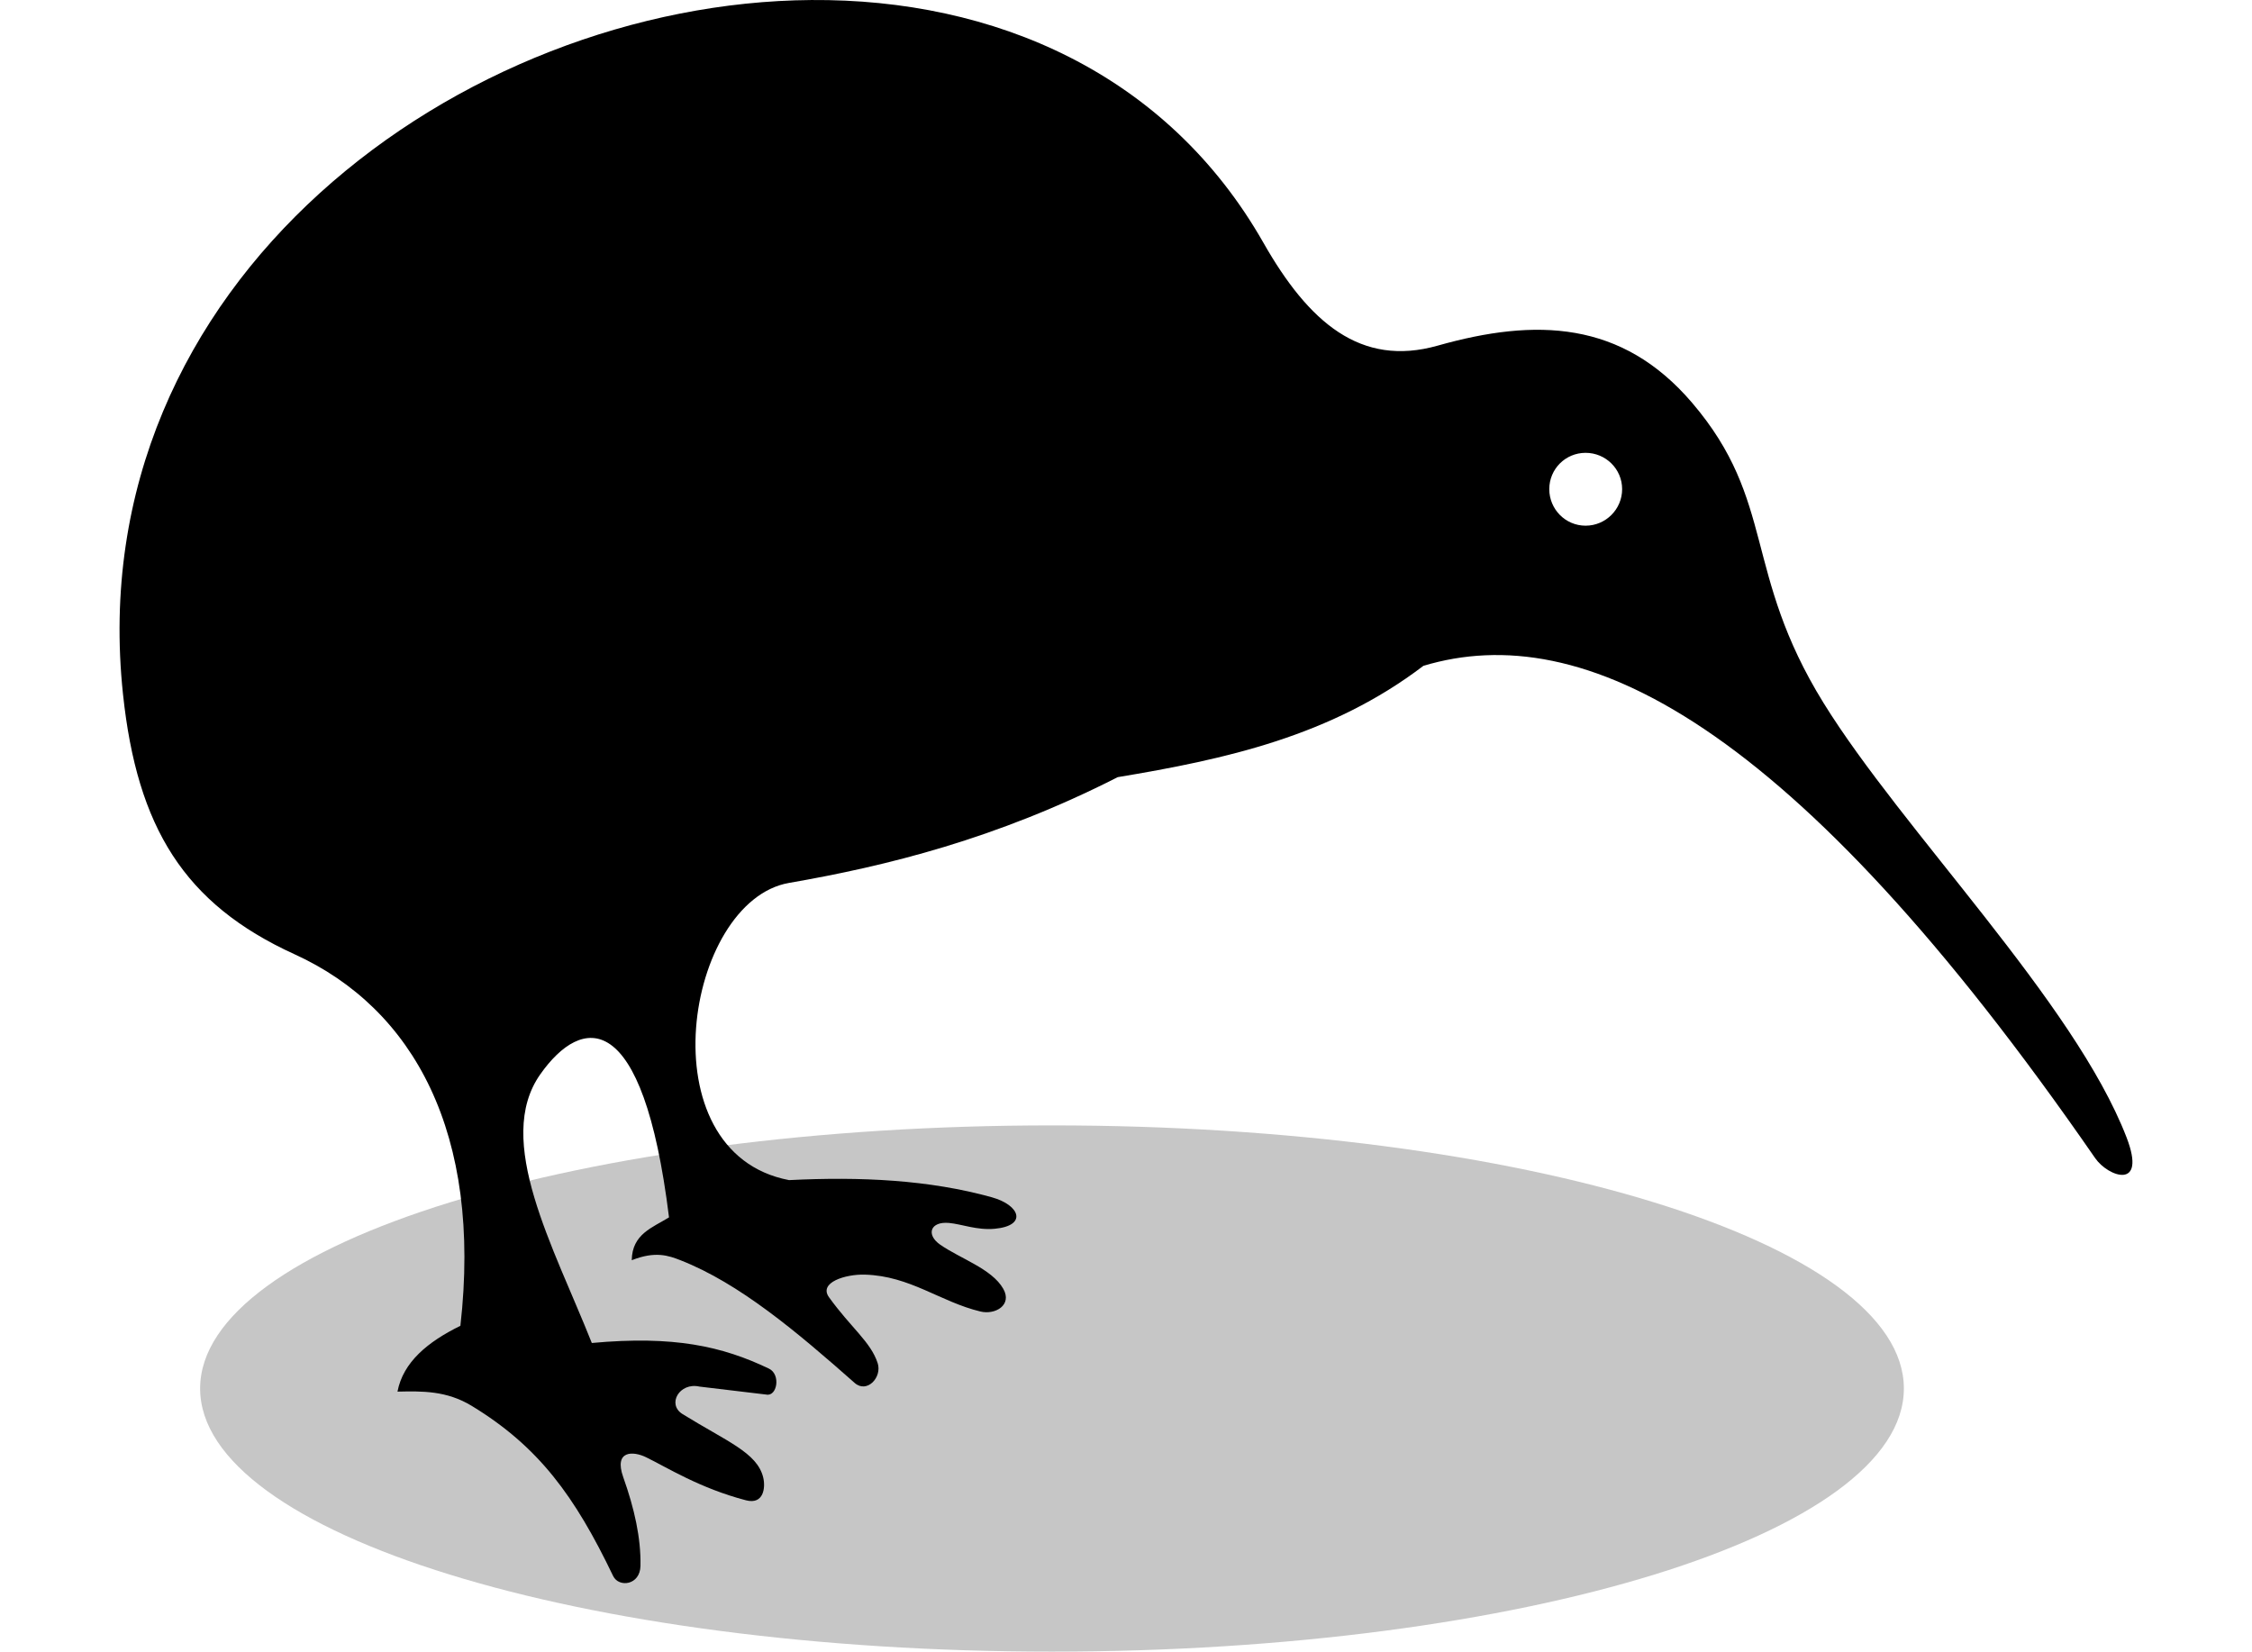
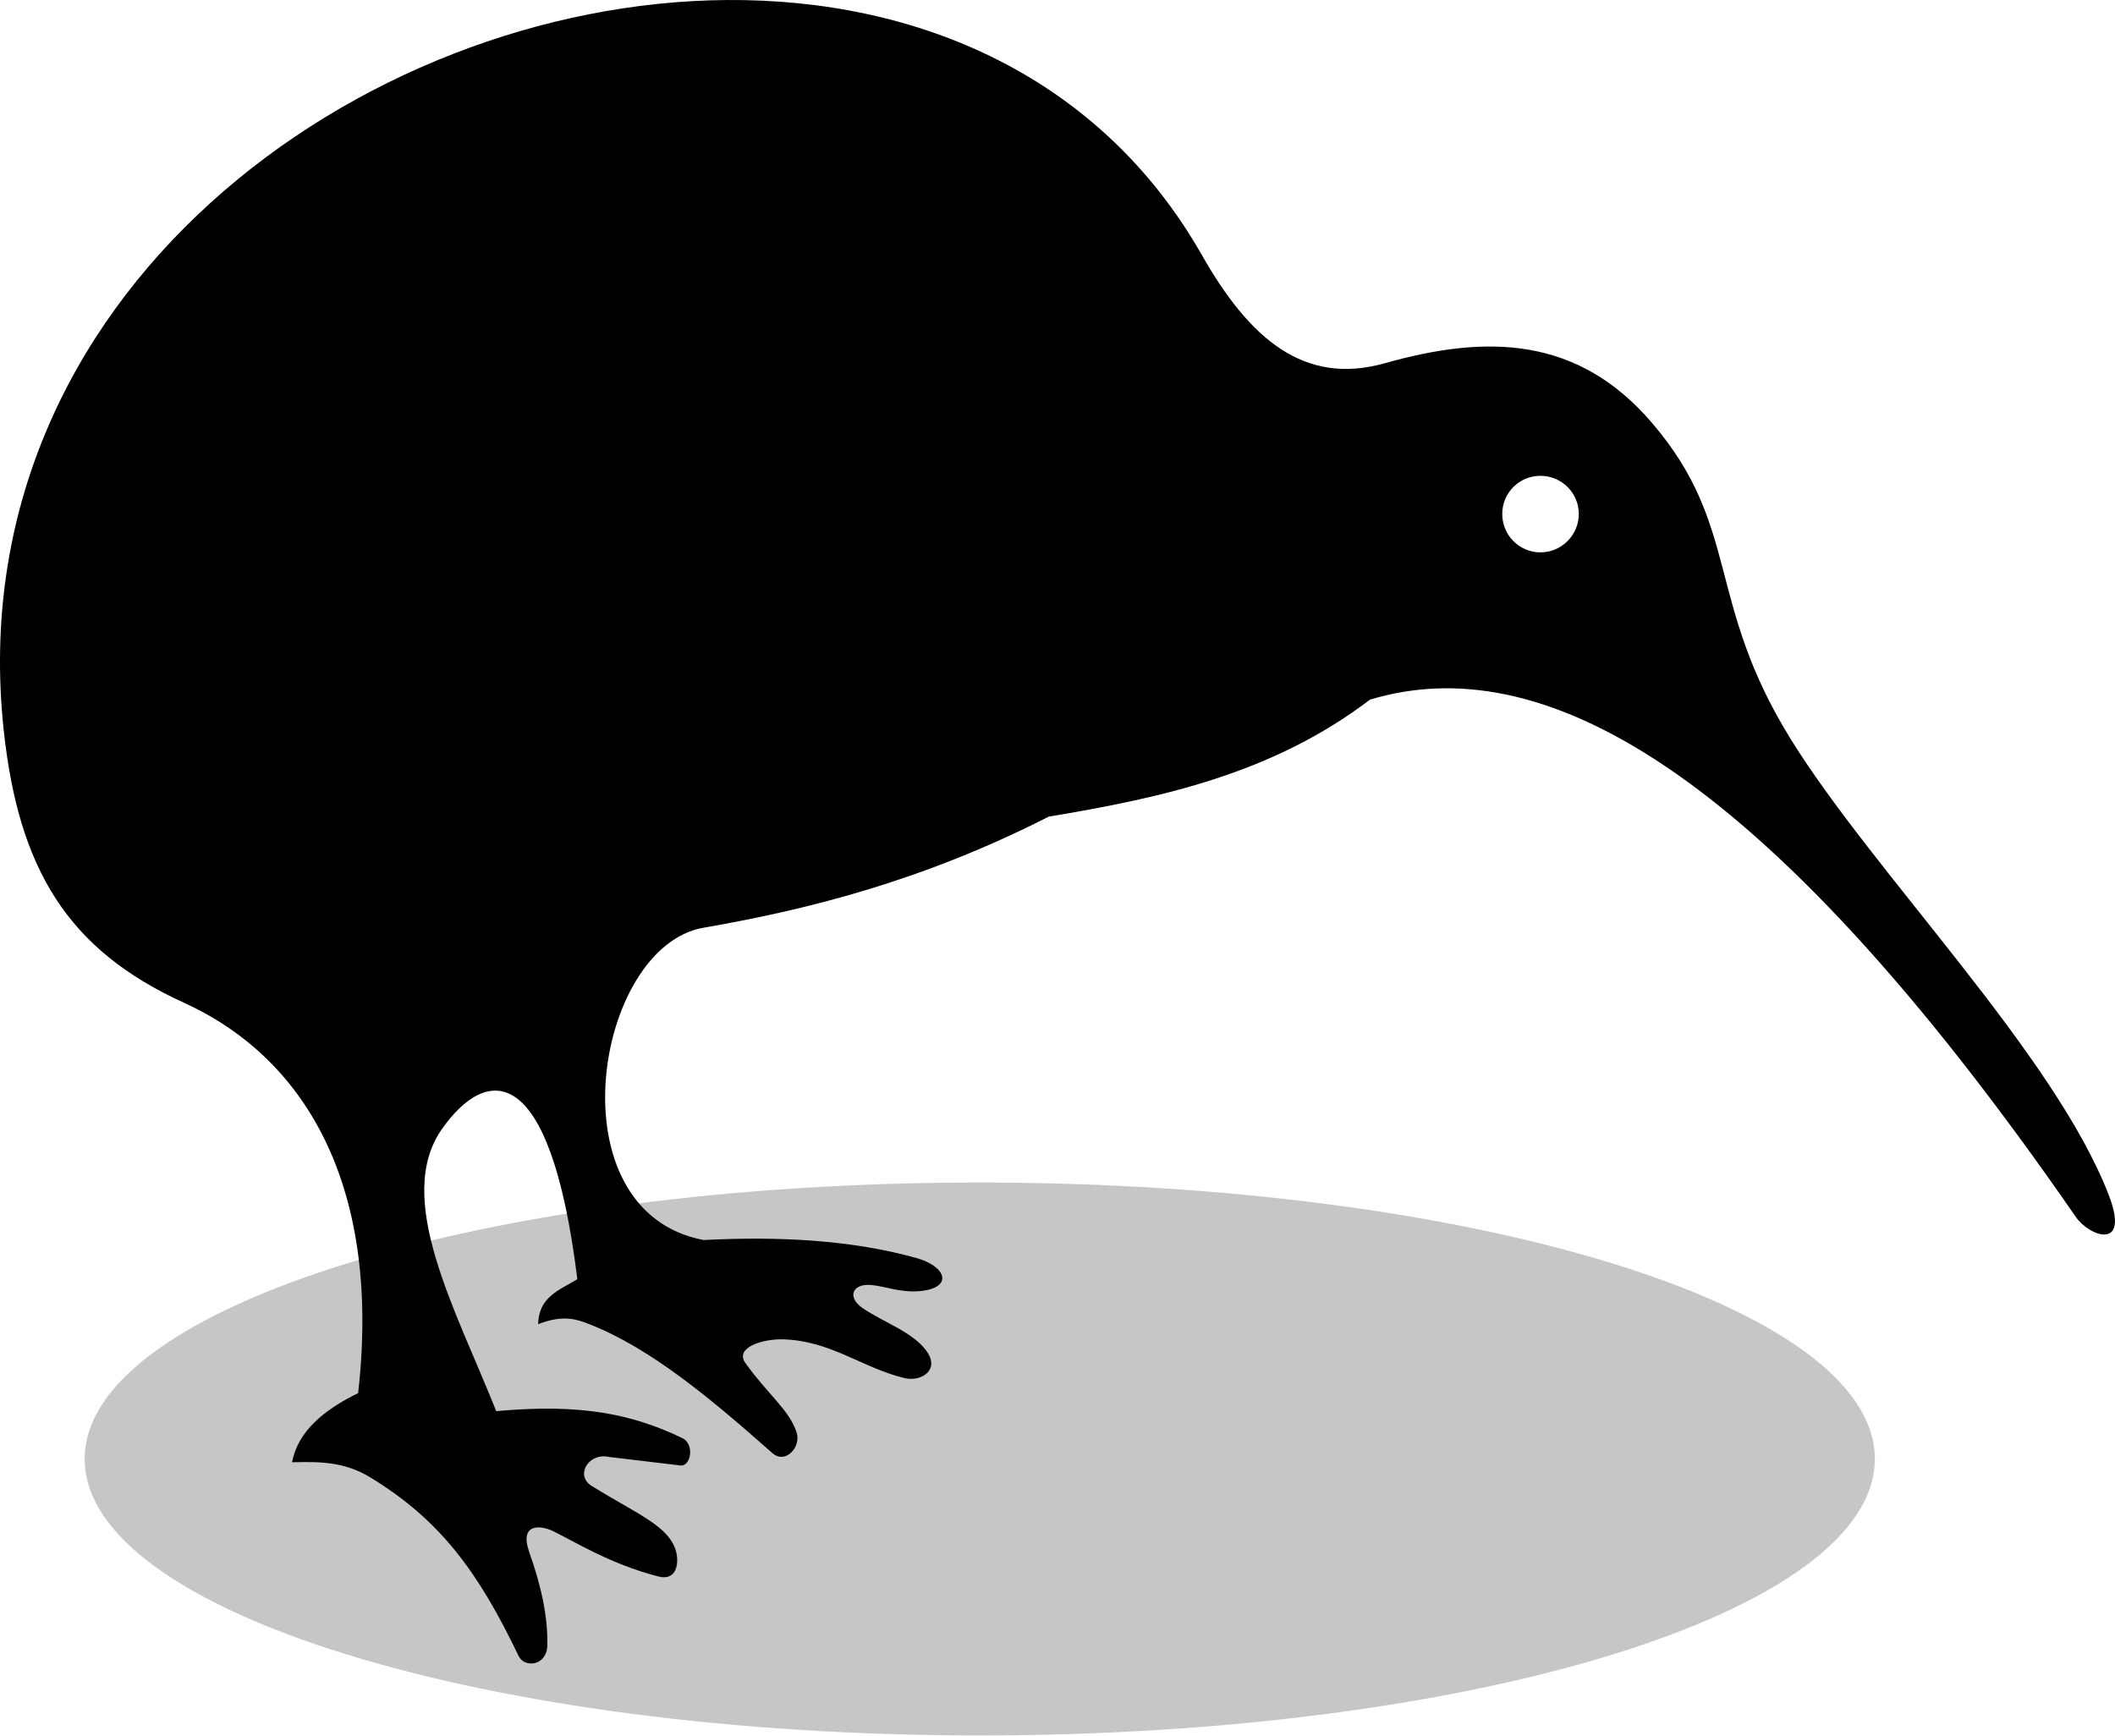
- <svg xmlns="http://www.w3.org/2000/svg" version="1.1" id="Layer_1" x="0px" y="0px" width="412px" height="302.174px" viewBox="0 65.326 612 502.174" enable-background="new 0 65.326 612 502.174" xml:space="preserve">
+ <svg xmlns="http://www.w3.org/2000/svg" version="1.1" id="Layer_1" x="0px" y="0px" width="100%" viewBox="0 65.326 612 502.174" enable-background="new 0 65.326 612 502.174" xml:space="preserve">
  <ellipse fill="#C6C6C6" cx="283.5" cy="487.5" rx="259" ry="80" />
  <path id="bird" d="M210.333,65.331C104.367,66.105-12.349,150.637,1.056,276.449c4.303,40.393,18.533,63.704,52.171,79.03  c36.307,16.544,57.022,54.556,50.406,112.954c-9.935,4.88-17.405,11.031-19.132,20.015c7.531-0.17,14.943-0.312,22.59,4.341  c20.333,12.375,31.296,27.363,42.979,51.72c1.714,3.572,8.192,2.849,8.312-3.078c0.17-8.467-1.856-17.454-5.226-26.933  c-2.955-8.313,3.059-7.985,6.917-6.106c6.399,3.115,16.334,9.43,30.39,13.098c5.392,1.407,5.995-3.877,5.224-6.991  c-1.864-7.522-11.009-10.862-24.519-19.229c-4.82-2.984-0.927-9.736,5.168-8.351l20.234,2.415c3.359,0.763,4.555-6.114,0.882-7.875  c-14.198-6.804-28.897-10.098-53.864-7.799c-11.617-29.265-29.811-61.617-15.674-81.681c12.639-17.938,31.216-20.74,39.147,43.489  c-5.002,3.107-11.215,5.031-11.332,13.024c7.201-2.845,11.207-1.399,14.791,0c17.912,6.998,35.462,21.826,52.982,37.309  c3.739,3.303,8.413-1.718,6.991-6.034c-2.138-6.494-8.053-10.659-14.791-20.016c-3.239-4.495,5.03-7.045,10.886-6.876  c13.849,0.396,22.886,8.268,35.177,11.218c4.483,1.076,9.741-1.964,6.917-6.917c-3.472-6.085-13.015-9.124-19.18-13.413  c-4.357-3.029-3.025-7.132,2.697-6.602c3.905,0.361,8.478,2.271,13.908,1.767c9.946-0.925,7.717-7.169-0.883-9.566  c-19.036-5.304-39.891-6.311-61.665-5.225c-43.837-8.358-31.554-84.887,0-90.363c29.571-5.132,62.966-13.339,99.928-32.156  c32.668-5.429,64.835-12.446,92.939-33.85c48.106-14.469,111.903,16.113,204.241,149.695c3.926,5.681,15.819,9.94,9.524-6.351  c-15.893-41.125-68.176-93.328-92.13-132.085c-24.581-39.774-14.34-61.243-39.957-91.247  c-21.326-24.978-47.502-25.803-77.339-17.365c-23.461,6.634-39.234-7.117-52.98-31.273C318.42,87.525,265.838,64.927,210.333,65.331  z M445.731,203.01c6.12,0,11.112,4.919,11.112,11.038c0,6.119-4.994,11.111-11.112,11.111s-11.038-4.994-11.038-11.111  C434.693,207.929,439.613,203.01,445.731,203.01z" />
</svg>
